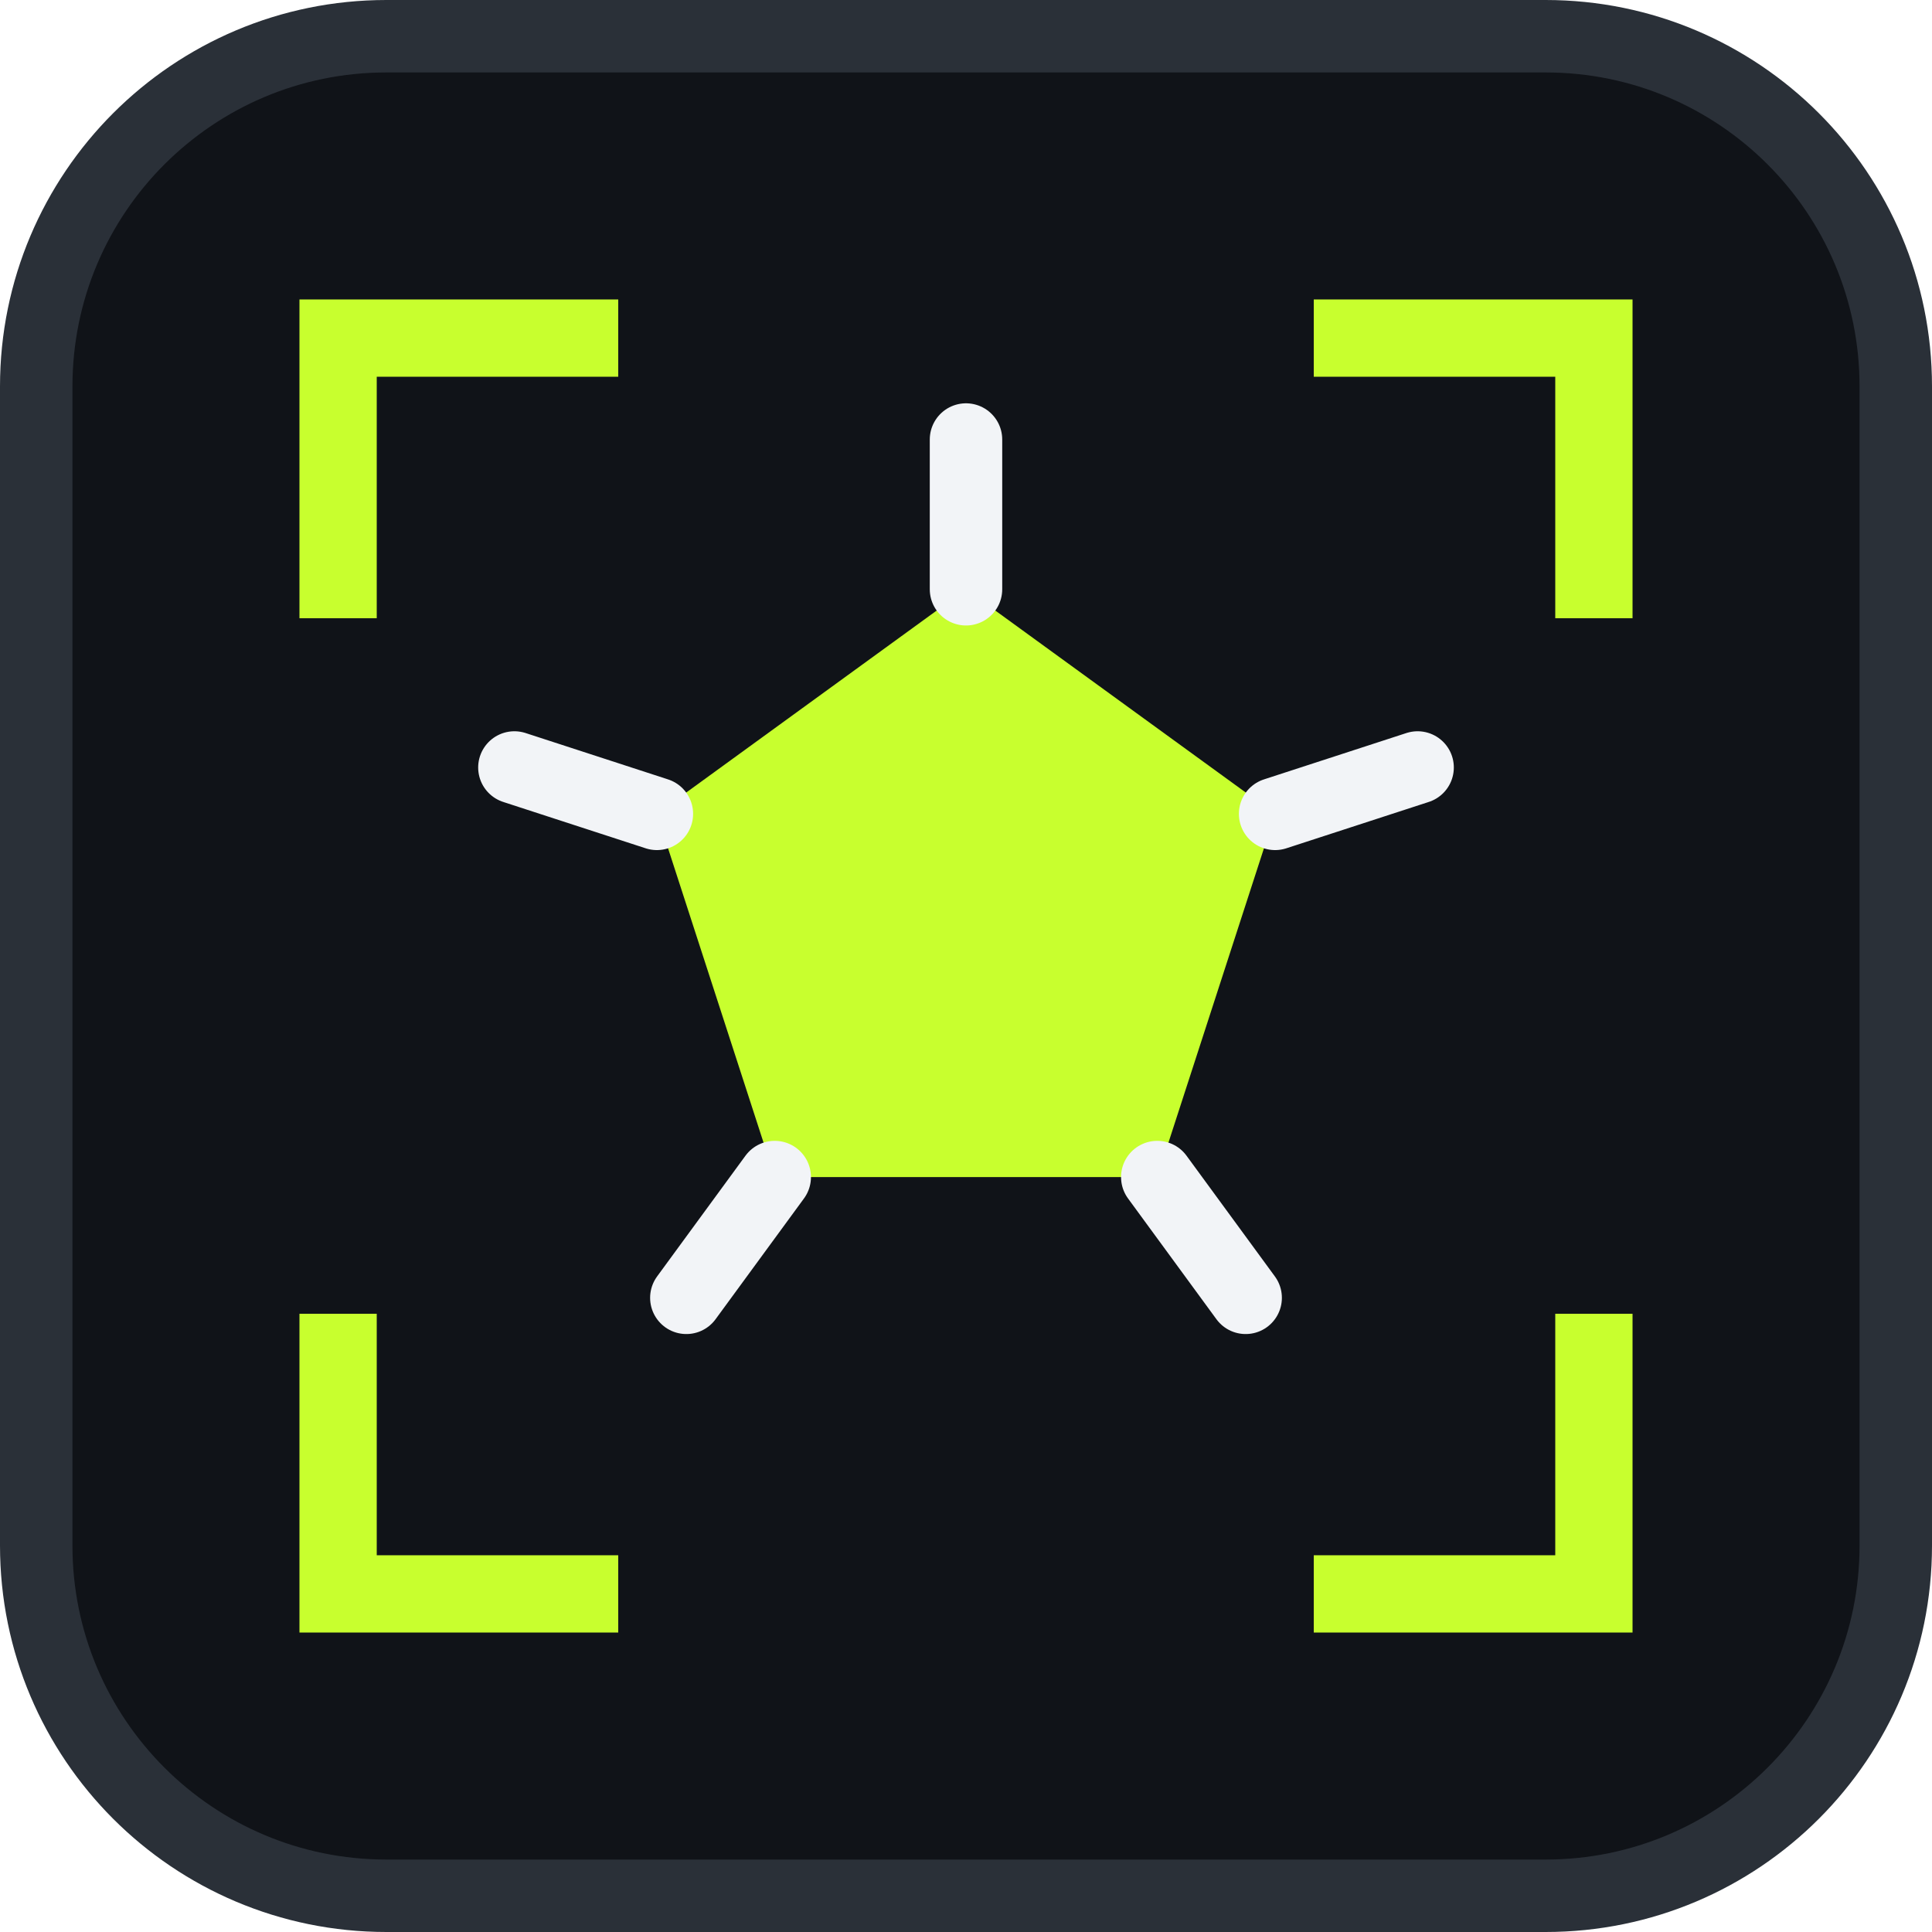
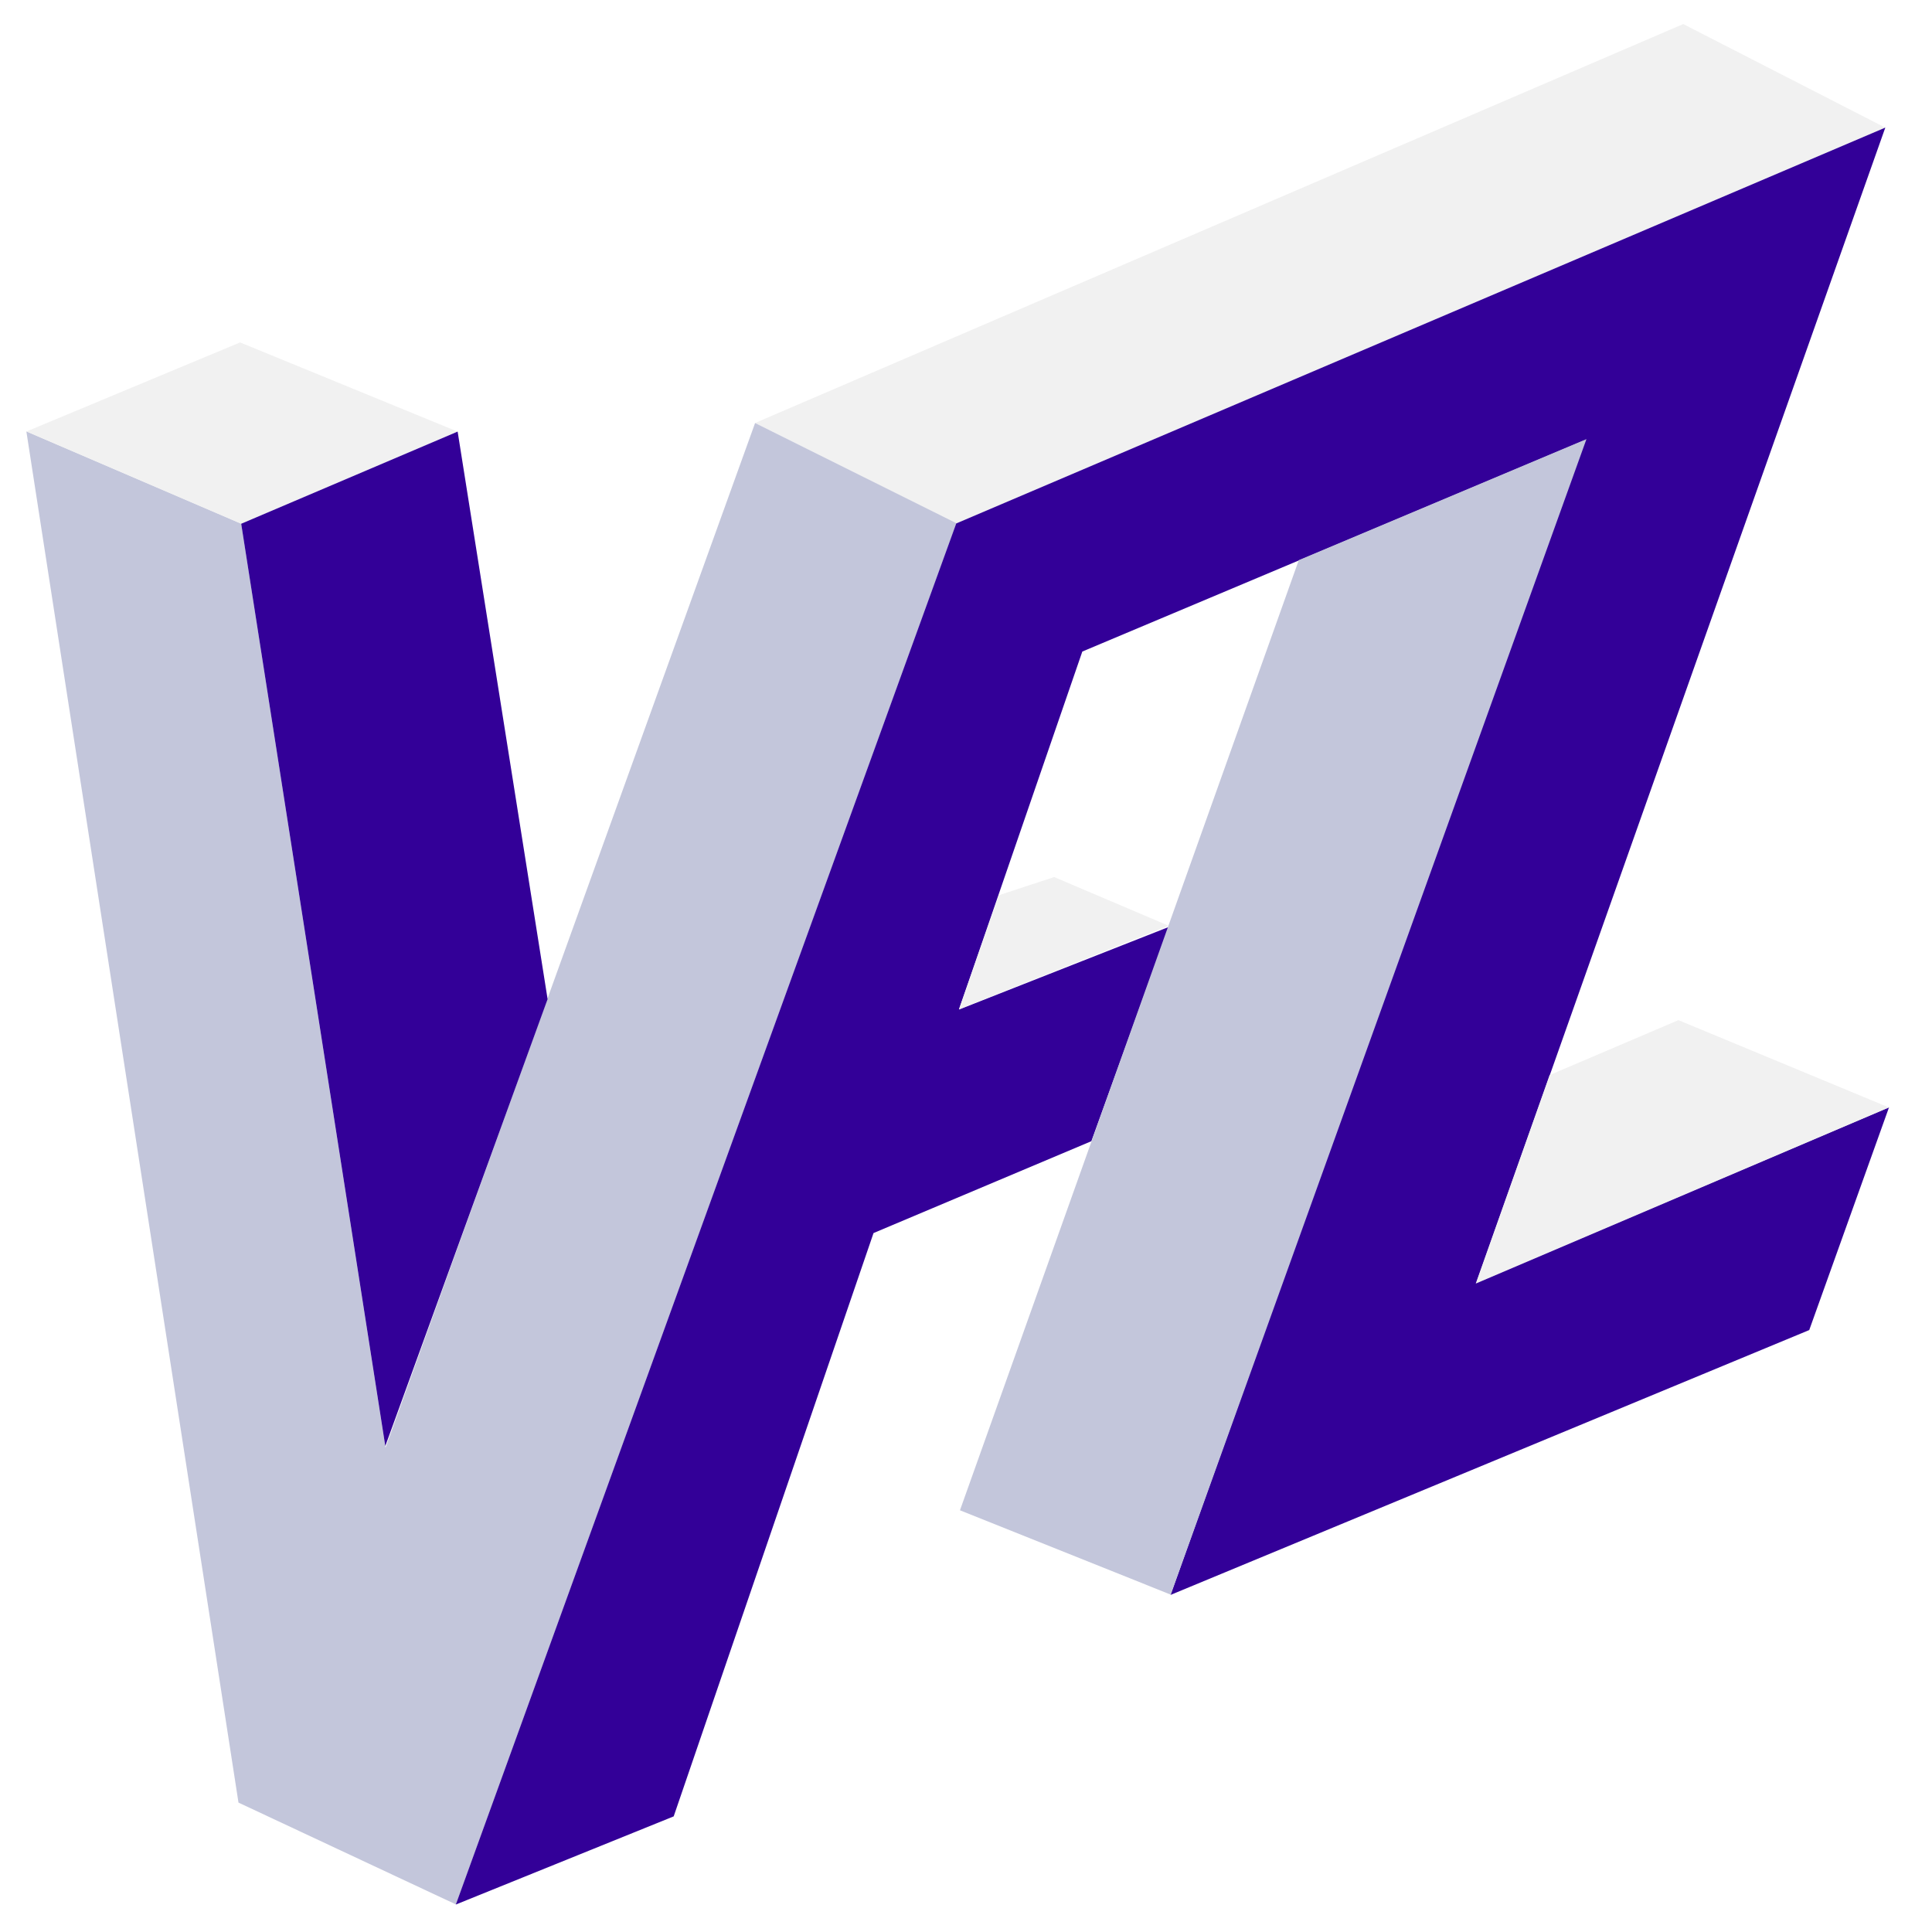
- <svg xmlns="http://www.w3.org/2000/svg" viewBox="0 0 40 40" fill="none" role="img" aria-label="VFX Football League">
-   <rect x="0.75" y="0.75" width="38.5" height="38.5" rx="7.25" fill="#101318" stroke="#2a3038" stroke-width="1.5" />
-   <path d="M7 12V7h5M33 12V7h-5M7 28v5h5M33 28v5h-5" stroke="#c8ff2e" stroke-width="1.6" stroke-linecap="square" />
-   <path d="M20 12.2l6.4 4.65-2.44 7.52h-7.92L13.6 16.85 20 12.2z" fill="#c8ff2e" />
-   <path d="M20 12.2v-3.1M26.4 16.85l2.95-.96M23.96 24.37l1.83 2.5M16.04 24.37l-1.83 2.5M13.6 16.85l-2.95-.96" stroke="#f2f4f7" stroke-width="1.5" stroke-linecap="round" />
+ <svg xmlns="http://www.w3.org/2000/svg" version="1.2" viewBox="0 0 192 192" width="200" height="200">
+   <style>
+ 		.s0 { fill: #f1f1f1 } 
+ 		.s1 { fill: #c3c6db } 
+ 		.s2 { fill: #330098 } 
+ 	</style>
+   <g id="Layer 1">
+     <g id="Folder 1">
+       <path id="Shape 1" fill-rule="evenodd" class="s0" d="m187.35 12.68l-92.3 39.36-20.02-10 92.25-39.65z" />
+       <path id="Shape 2" fill-rule="evenodd" class="s1" d="m95.05 52l-49.74 137.26-21.61-10.12-21.08-136.27 21.35 9.17 14.34 91.83 36.73-101.83z" />
+       <path id="Shape 3" fill-rule="evenodd" class="s0" d="m45.47 42.89l-21.5 9.16-21.34-9.17 21.23-8.85z" />
+       <path id="Shape 4" fill-rule="evenodd" class="s2" d="m45.48 42.89l8.94 56.4-16.13 44.42-14.32-91.66z" />
+       <path id="Shape 5" fill-rule="evenodd" class="s2" d="m146.71 127.48l41.02-17.44-7.93 22.14-63.47 26.32 40.97-114.68-49.74 20.93-12.26 35.58 20.85-8.21-7.69 21.29-21.65 9.13-19.86 57.97-21.65 8.76 49.73-137.25 92.33-39.34z" />
+       <path id="Shape 6" fill-rule="evenodd" class="s1" d="m157.66 43.64l-41.32 114.83-20.94-8.38 33.67-94.42z" />
+       <path id="Shape 7" fill-rule="evenodd" class="s0" d="m104.76 87.16l11.38 4.84-20.84 8.3 3.96-11.33z" />
+       <path id="Shape 8" fill-rule="evenodd" class="s0" d="m187.72 110.06l-41.06 17.5 7.34-20.72 12.8-5.46z" />
+     </g>
+   </g>
</svg>
